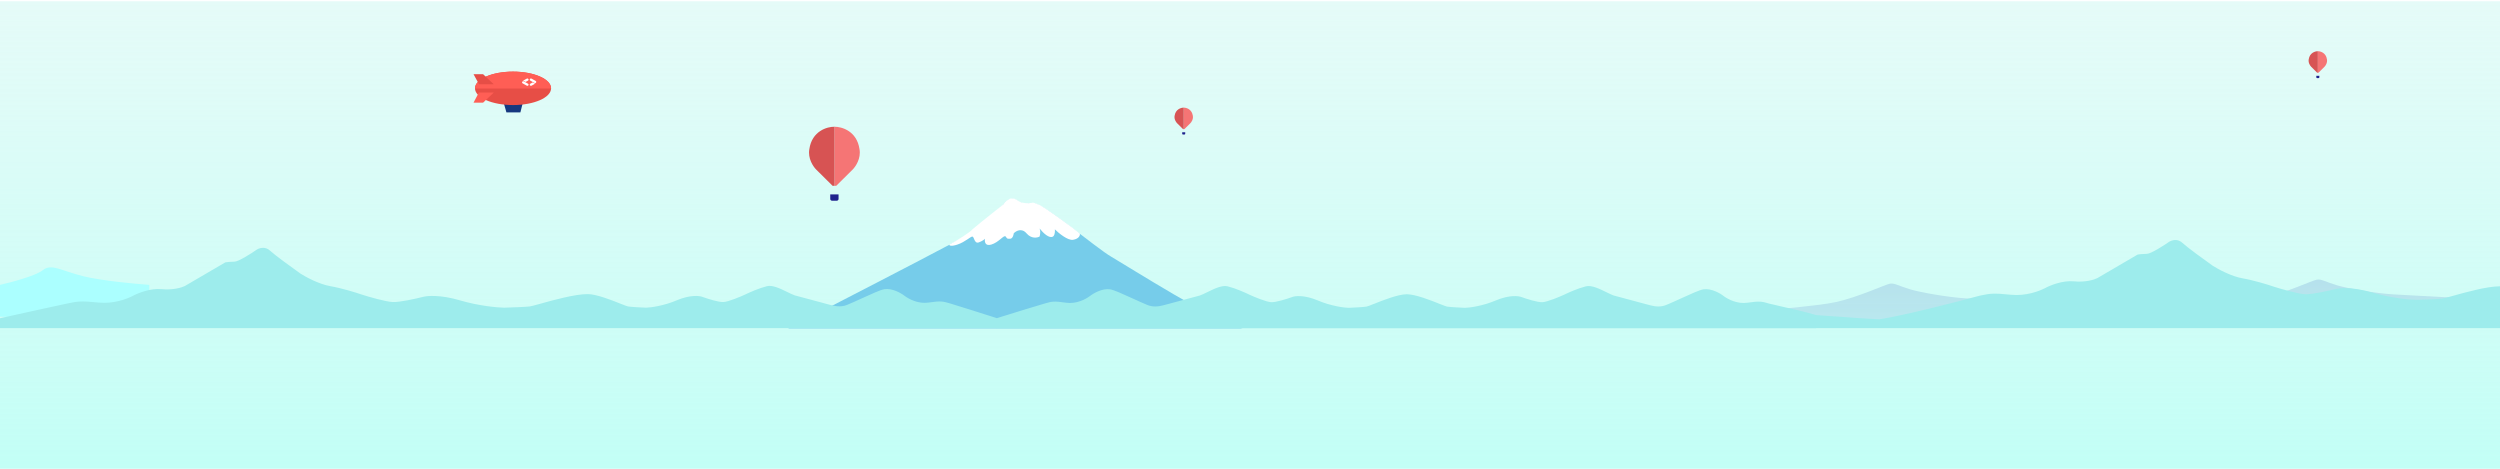
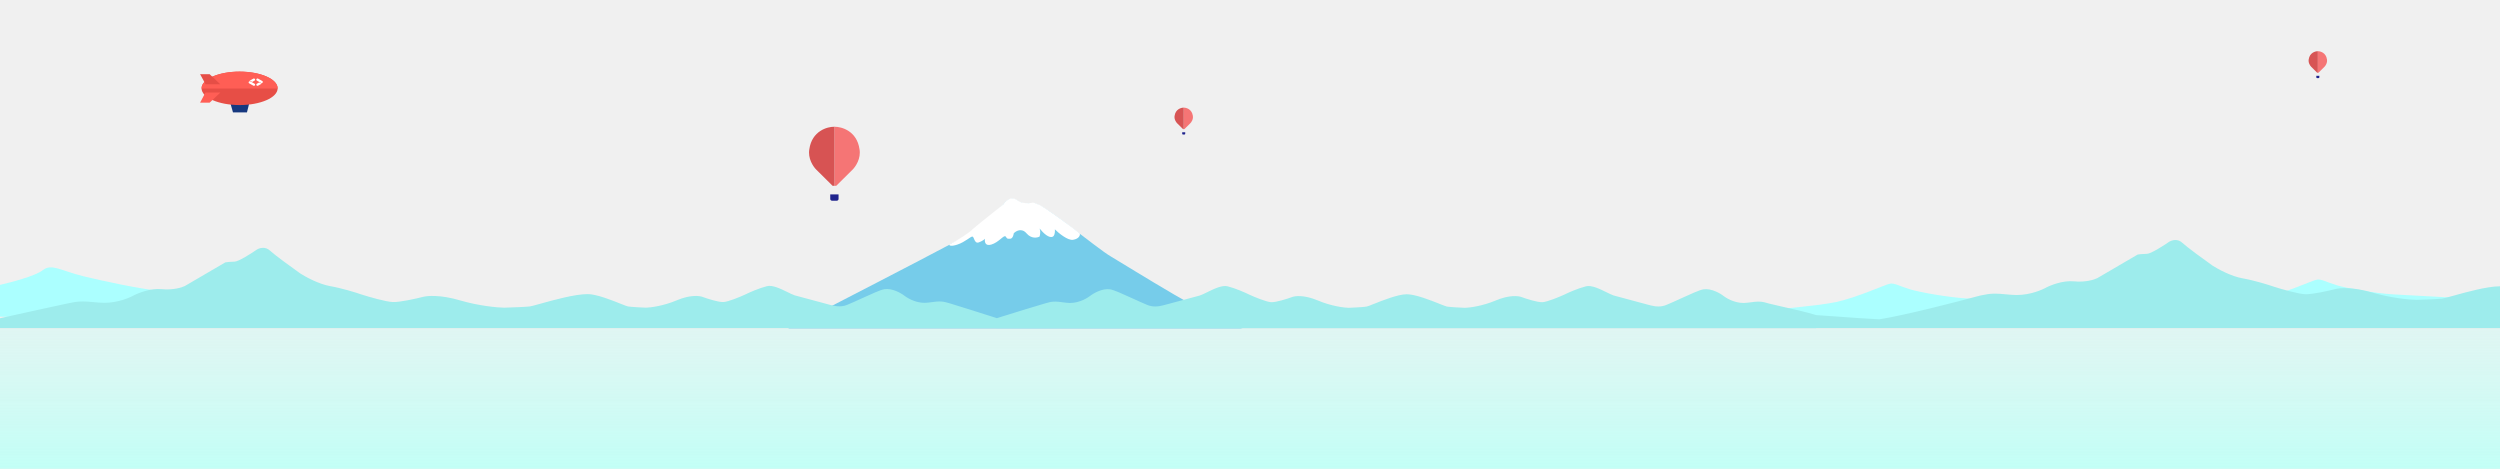
<svg xmlns="http://www.w3.org/2000/svg" viewBox="0 0 5760 1080" fill="none">
-   <rect width="5760" height="1080" fill="white" />
-   <path fill-rule="evenodd" clip-rule="evenodd" d="M1920 0H0V1080H1920H3840H5760V0H3840H1920Z" fill="white" />
-   <path d="M4230 696.001C4188.4 705.201 4045.67 717.168 3979.5 722.001V740.5H4776.5V696.001H4685C4647 694.001 4562.8 689.5 4530 687.5C4489 685 4425.5 674.001 4400.5 666.501C4375.5 659.001 4365.5 652.001 4355 653.501C4344.5 655.001 4282 684.501 4230 696.001Z" fill="#3C3CB5" />
-   <path d="M5213.5 686.704C5171.9 695.904 5029.17 707.871 4963 712.704V731.203H5760V686.704H5668.5C5630.5 684.704 5546.3 680.203 5513.5 678.203C5472.5 675.703 5409 664.704 5384 657.204C5359 649.704 5349 642.704 5338.5 644.204C5328 645.704 5265.5 675.204 5213.5 686.704Z" fill="#3C3CB5" />
-   <rect y="3" width="5760" height="1077" fill="url(#paint0_linear)" />
-   <path d="M2175.04 570.377C2134.37 592.353 1918.73 703.712 1816 756.644H2863C2810.95 748.692 2595.53 611.823 2560.1 591.341C2524.68 570.859 2401.07 464.834 2378.9 467.966C2361.16 470.472 2350.14 466.922 2346.85 464.834C2331.81 449.99 2317.13 462.986 2311.67 471.34C2230.22 548.449 2225.88 542.907 2175.04 570.377Z" fill="#76CCEA" />
+   <path d="M4230 696.001C4188.4 705.201 4045.67 717.168 3979.5 722.001V740.5H4776.5V696.001H4685C4647 694.001 4562.8 689.5 4530 687.5C4489 685 4425.5 674.001 4400.5 666.501C4375.5 659.001 4365.5 652.001 4355 653.501C4344.5 655.001 4282 684.501 4230 696.001Z" fill="#ABFFFF" />
+   <path d="M5213.5 686.704C5171.9 695.904 5029.17 707.871 4963 712.704V731.203H5760V686.704H5668.5C5630.5 684.704 5546.3 680.203 5513.5 678.203C5472.5 675.703 5409 664.704 5384 657.204C5359 649.704 5349 642.704 5338.5 644.204C5328 645.704 5265.5 675.204 5213.5 686.704Z" fill="#ABFFFF" />
+   <rect y="757" width="5760" height="323" fill="url(#paint0_linear)" />
+   <path d="M2175.04 570.378C2134.37 592.354 1918.73 703.713 1816 756.645H2863C2810.95 748.693 2595.53 611.824 2560.1 591.342C2524.68 570.86 2401.07 464.835 2378.9 467.967C2361.16 470.473 2350.14 466.923 2346.85 464.835C2331.81 449.991 2317.13 462.987 2311.67 471.341C2230.22 548.45 2225.88 542.908 2175.04 570.378Z" fill="#76CCEA" />
  <path d="M2205.55 563.596C2190.9 568.415 2187.08 565.604 2187 563.596C2204.91 554.358 2236.25 534.39 2240.49 528.414C2262.01 509.86 2310.92 472.221 2312.3 470.1C2315.97 463.353 2323.63 459.096 2327 457.811C2329.81 456.606 2337.46 455.835 2345.56 462.389C2353.65 468.944 2369.81 468.494 2376.88 467.45C2380.54 465.715 2387.89 468.815 2391.1 470.582C2398.33 470.1 2485.56 534.92 2487.49 537.571C2489.41 540.222 2487.49 550.101 2472.3 552.511C2460.16 554.439 2439.29 537.25 2430.38 528.414C2431.34 539.402 2427.89 544.077 2426.04 545.041C2417.28 550.071 2403.69 537.016 2395.25 526.483C2397.75 532.683 2396.51 540.813 2395.2 545.041C2389.81 548.013 2376.26 550.68 2365.07 537.571C2353.89 524.462 2340.82 532.109 2335.68 537.571C2335.27 541.748 2332.98 550.101 2327 550.101C2319.53 550.101 2320.98 550.101 2317.12 545.041C2313.27 539.981 2301.46 558.535 2283.63 563.596C2269.36 567.644 2268.21 556.286 2269.41 550.101C2267.96 551.708 2263.05 555.644 2254.95 558.535C2244.83 562.15 2244.59 545.523 2240.49 545.041C2236.4 544.559 2223.87 557.571 2205.55 563.596Z" fill="white" />
-   <path d="M98.426 622.593C81.891 635.62 25.919 650.509 0 656.324V729.603L344 736V656.324C310.863 653.998 234.156 646.786 192.423 636.551C140.258 623.756 119.096 606.309 98.426 622.593Z" fill="#ABFFFF" />
+   <path d="M98.426 622.593C81.891 635.62 25.919 650.509 0 656.324V729.603L344 736L360.5 669C327.363 666.674 234.156 646.786 192.423 636.551C140.258 623.756 119.096 606.309 98.426 622.593Z" fill="#ABFFFF" />
  <path fill-rule="evenodd" clip-rule="evenodd" d="M4565.44 680.374C4584.83 676.453 4592.5 674.901 4633.16 679.106C4667.71 682.68 4698.7 670.577 4711.36 664.078C4722.78 657.715 4752.17 645.638 4778.39 648.238C4804.6 650.837 4825.06 644.447 4832.01 640.927L4925.11 586.501C4928.09 585.959 4936.43 584.876 4945.96 584.876C4955.5 584.876 4984.69 566.192 4998.1 556.85C5003.56 553.466 5017.16 549.215 5027.89 559.287C5038.61 569.36 5079.03 598.685 5097.9 612.089C5110.06 619.941 5140.94 636.784 5167.16 641.333C5193.38 645.882 5225.75 655.955 5238.66 660.423C5256.04 665.973 5294.81 677.238 5310.9 677.888C5326.99 678.537 5363.78 670.306 5380.17 666.109C5390.1 663.266 5420.98 660.829 5465.07 673.826C5509.16 686.823 5551.46 690.614 5567.1 690.885C5582.25 690.479 5615.37 689.341 5626.69 688.042C5629.92 687.67 5638.83 685.183 5650.86 681.822C5680.88 673.437 5730.37 659.61 5760 659.61V756H4406.5H4356H4295.5H4184.5V756.328H3241.5H3241H2295V756L1354 756H0V733.255C44.438 723.371 137.783 702.711 155.658 699.137C156.967 698.875 158.221 698.622 159.428 698.377L159.443 698.374C178.831 694.453 186.501 692.901 227.156 697.106C261.714 700.68 292.696 688.577 305.358 682.078C316.777 675.715 346.171 663.638 372.387 666.238C398.603 668.837 419.06 662.447 426.011 658.927L519.108 604.501C522.087 603.959 530.428 602.876 539.961 602.876C549.495 602.876 578.69 584.192 592.096 574.85C597.557 571.466 611.162 567.215 621.887 577.287C632.611 587.36 673.028 616.685 691.895 630.089C704.06 637.941 734.943 654.784 761.159 659.333C787.376 663.882 819.748 673.955 832.658 678.423C850.036 683.973 888.814 695.238 904.901 695.888C920.988 696.537 957.78 688.306 974.165 684.109C984.095 681.266 1014.98 678.829 1059.07 691.826C1103.16 704.823 1145.46 708.614 1161.1 708.885C1176.25 708.479 1209.36 707.341 1220.69 706.042C1223.92 705.67 1232.83 703.183 1244.86 699.822C1274.88 691.436 1324.37 677.61 1354 677.61C1374.18 677.611 1408.73 691.373 1429.8 699.764L1429.8 699.765C1438.32 703.155 1444.63 705.668 1446.9 706.042C1454.79 707.342 1477.86 708.479 1488.42 708.885C1499.31 708.614 1528.79 704.824 1559.51 691.826C1590.24 678.829 1611.76 681.266 1618.68 684.109C1630.1 688.306 1655.73 696.538 1666.94 695.888C1678.15 695.238 1705.17 683.974 1717.28 678.423C1726.28 673.955 1748.84 663.882 1767.11 659.333C1779.99 656.125 1798.52 665.233 1813.94 672.81C1820.38 675.978 1826.28 678.878 1831 680.499L1915.17 703.082C1927.34 706.347 1939.88 707.219 1951.56 702.495C1961.35 698.537 1973.61 692.925 1985.91 687.289C2007.44 677.432 2029.12 667.503 2038.01 666.238C2056.28 663.639 2076.76 675.715 2084.72 682.078C2093.54 688.577 2115.13 700.681 2139.21 697.107C2167.54 692.902 2172.89 694.453 2186.4 698.375C2187.24 698.62 2188.12 698.874 2189.03 699.137C2201.39 702.684 2265.52 723.049 2296.77 733.021C2328.48 722.937 2394.24 702.973 2406.47 699.465C2407.38 699.203 2408.26 698.948 2409.1 698.703C2422.61 694.781 2427.96 693.23 2456.29 697.435C2480.37 701.009 2501.96 688.905 2510.78 682.407C2518.74 676.043 2539.22 663.967 2557.49 666.566C2566.38 667.831 2588.06 677.76 2609.59 687.618C2621.89 693.253 2634.15 698.865 2643.94 702.823C2655.62 707.547 2668.16 706.675 2680.33 703.41L2764.5 680.827C2769.22 679.206 2775.12 676.306 2781.56 673.138C2796.98 665.561 2815.51 656.453 2828.39 659.661C2846.66 664.21 2869.22 674.283 2878.22 678.751C2890.33 684.302 2917.35 695.566 2928.56 696.216C2939.77 696.866 2965.4 688.634 2976.82 684.437C2983.74 681.594 3005.26 679.157 3035.99 692.154C3066.71 705.152 3096.19 708.943 3107.08 709.213C3117.64 708.807 3140.71 707.67 3148.6 706.37C3150.87 705.996 3157.18 703.483 3165.69 700.093L3165.7 700.092C3186.59 691.77 3220.76 678.164 3241 677.941V677.939L3241.25 677.939L3241.5 677.939V677.941C3261.74 678.164 3295.91 691.77 3316.8 700.092L3316.81 700.093C3325.32 703.483 3331.63 705.996 3333.9 706.37C3341.79 707.67 3364.86 708.807 3375.42 709.213C3386.31 708.943 3415.79 705.152 3446.51 692.154C3477.24 679.157 3498.76 681.594 3505.68 684.437C3517.1 688.634 3542.73 696.866 3553.94 696.216C3565.15 695.566 3592.17 684.302 3604.28 678.751C3613.28 674.283 3635.84 664.21 3654.11 659.661C3666.99 656.453 3685.52 665.561 3700.94 673.138C3707.38 676.306 3713.28 679.206 3718 680.827L3802.17 703.41C3814.34 706.675 3826.88 707.547 3838.56 702.823C3848.35 698.865 3860.61 693.253 3872.91 687.618C3894.44 677.76 3916.12 667.831 3925.01 666.566C3943.28 663.967 3963.76 676.043 3971.72 682.407C3980.54 688.905 4002.13 701.009 4026.21 697.435C4054.54 693.23 4059.89 694.781 4073.4 698.703C4074.24 698.948 4075.12 699.203 4076.03 699.465C4080.27 700.68 4090.57 702.993 4103.55 705.904L4103.58 705.91L4103.58 705.911C4128.79 711.566 4164.07 719.478 4184.5 726C4198.8 726.854 4216.54 728.154 4235.73 729.561C4266.13 731.79 4300.19 734.287 4330.06 735.704C4387.88 726.485 4503.23 696.971 4561.66 681.137C4562.97 680.874 4564.23 680.62 4565.44 680.374Z" fill="#9DECEC" />
-   <path d="M1166.79 258.999L1159.6 233.594H1205.33L1198.97 258.999H1166.79Z" fill="#16387F" />
-   <ellipse cx="1182.03" cy="203.532" rx="87.649" ry="38.532" fill="#E74E46" />
-   <path fill-rule="evenodd" clip-rule="evenodd" d="M1269.68 203.955C1269.68 203.814 1269.68 203.673 1269.68 203.532C1269.68 182.251 1230.44 165 1182.03 165C1133.63 165 1094.39 182.251 1094.39 203.532C1094.39 203.673 1094.39 203.814 1094.39 203.955H1269.68Z" fill="#FF5E55" />
-   <path d="M1137.58 194.216H1103.7L1091 170.928H1113.02L1137.58 194.216Z" fill="#E64E46" />
-   <path d="M1137.58 213.27H1103.28L1091 236.558H1113.02L1137.58 213.27Z" fill="#FF5E55" />
-   <path opacity="0.998" d="M1213.71 197.407L1204.21 192.092C1202.89 191.358 1202.44 189.733 1203.2 188.462C1203.96 187.191 1205.64 186.755 1206.95 187.489L1216.45 192.804C1217.77 193.537 1218.22 195.163 1217.46 196.434C1216.7 197.705 1215.02 198.14 1213.71 197.407Z" fill="white" />
-   <path opacity="0.998" d="M1223.3 197.764C1222.82 197.764 1222.36 197.645 1221.94 197.419C1221.52 197.188 1221.17 196.848 1220.92 196.434C1220.74 196.138 1220.62 195.808 1220.57 195.465C1220.53 195.122 1220.55 194.773 1220.64 194.439C1220.73 194.094 1220.89 193.771 1221.11 193.49C1221.33 193.209 1221.61 192.976 1221.92 192.804L1227.31 189.791L1231.43 192.092C1231.84 192.322 1232.3 192.445 1232.78 192.448C1233.25 192.452 1233.71 192.337 1234.13 192.114L1224.67 197.407C1224.25 197.641 1223.78 197.764 1223.3 197.764ZM1234.86 191.544C1235.05 191.334 1235.21 191.095 1235.32 190.836C1235.21 191.096 1235.05 191.335 1234.86 191.544ZM1235.53 189.587C1235.51 189.264 1235.42 188.949 1235.28 188.658C1235.42 188.949 1235.51 189.264 1235.53 189.587H1235.53ZM1234.5 187.704C1234.39 187.625 1234.28 187.553 1234.17 187.489L1234.13 187.467C1234.26 187.536 1234.38 187.615 1234.5 187.704L1234.5 187.704Z" fill="white" />
-   <path opacity="0.998" d="M1221.92 185.771L1231.43 191.086C1232.74 191.82 1234.42 191.384 1235.17 190.113C1235.93 188.842 1235.48 187.217 1234.17 186.482L1224.67 181.168C1223.35 180.434 1221.68 180.869 1220.92 182.14C1220.16 183.411 1220.61 185.037 1221.92 185.771Z" fill="white" />
-   <path opacity="0.998" d="M1202.96 189.572C1202.88 189.339 1202.84 189.096 1202.83 188.851C1202.84 189.096 1202.88 189.339 1202.96 189.572V189.572ZM1211.06 188.786L1206.95 186.484C1206.54 186.255 1206.07 186.132 1205.6 186.128C1205.13 186.124 1204.67 186.238 1204.25 186.46L1213.71 181.169C1214.13 180.937 1214.59 180.815 1215.07 180.813C1215.55 180.81 1216.02 180.929 1216.43 181.157C1216.86 181.388 1217.21 181.728 1217.46 182.142C1217.64 182.438 1217.75 182.768 1217.8 183.111C1217.85 183.454 1217.83 183.803 1217.74 184.138C1217.64 184.483 1217.48 184.805 1217.26 185.086C1217.04 185.367 1216.77 185.6 1216.45 185.772L1211.06 188.786H1211.06ZM1203.24 187.389C1203.29 187.308 1203.35 187.231 1203.41 187.156C1203.35 187.231 1203.29 187.308 1203.24 187.389Z" fill="white" />
+   <path d="M536.794 258.999L529.596 233.594H575.325L568.974 258.999H536.794Z" fill="#16387F" />
+   <ellipse cx="552.034" cy="203.532" rx="87.649" ry="38.532" fill="#E74E46" />
+   <path fill-rule="evenodd" clip-rule="evenodd" d="M639.678 203.955C639.681 203.814 639.683 203.673 639.683 203.532C639.683 182.251 600.441 165 552.034 165C503.627 165 464.386 182.251 464.386 203.532C464.386 203.673 464.387 203.814 464.391 203.955H639.678Z" fill="#FF5E55" />
+   <path d="M507.577 194.216H473.703L461 170.928H483.018L507.577 194.216Z" fill="#E64E46" />
+   <path d="M507.577 213.271H473.279L461 236.559H483.018L507.577 213.271Z" fill="#FF5E55" />
+   <path opacity="0.998" d="M583.71 197.407L574.206 192.092C572.894 191.358 572.444 189.733 573.202 188.462C573.959 187.191 575.638 186.755 576.95 187.489L586.454 192.804C587.766 193.537 588.216 195.163 587.458 196.434C586.701 197.705 585.022 198.14 583.71 197.407Z" fill="white" />
+   <path opacity="0.998" d="M593.297 197.765C592.824 197.765 592.358 197.646 591.942 197.42C591.519 197.189 591.166 196.849 590.918 196.435C590.74 196.139 590.623 195.809 590.575 195.466C590.527 195.123 590.548 194.774 590.639 194.439C590.732 194.095 590.893 193.772 591.114 193.491C591.334 193.21 591.61 192.977 591.923 192.805L597.311 189.792L601.426 192.093C601.839 192.323 602.303 192.446 602.776 192.449C603.248 192.453 603.714 192.338 604.13 192.115L594.666 197.408C594.248 197.642 593.776 197.765 593.297 197.765ZM604.861 191.545C605.051 191.335 605.206 191.096 605.321 190.837C605.207 191.097 605.052 191.336 604.861 191.545ZM605.534 189.588C605.508 189.265 605.422 188.95 605.28 188.659C605.423 188.95 605.509 189.265 605.534 189.588H605.534ZM604.498 187.705C604.394 187.626 604.284 187.554 604.17 187.49L604.13 187.468C604.259 187.537 604.382 187.616 604.498 187.705L604.498 187.705Z" fill="white" />
+   <path opacity="0.998" d="M591.922 185.772L601.426 191.087C602.739 191.821 604.417 191.385 605.174 190.114C605.932 188.843 605.482 187.218 604.17 186.483L594.666 181.169C593.354 180.435 591.676 180.87 590.918 182.141C590.16 183.412 590.61 185.038 591.922 185.772Z" fill="white" />
+   <path opacity="0.998" d="M572.956 189.572C572.881 189.339 572.84 189.096 572.834 188.851C572.84 189.096 572.881 189.339 572.956 189.572V189.572ZM581.064 188.786L576.949 186.484C576.537 186.255 576.074 186.132 575.602 186.128C575.13 186.124 574.665 186.238 574.249 186.46L583.71 181.169C584.126 180.937 584.594 180.815 585.07 180.813C585.546 180.81 586.015 180.929 586.433 181.157C586.856 181.388 587.21 181.728 587.457 182.142C587.636 182.438 587.753 182.768 587.801 183.111C587.849 183.454 587.827 183.803 587.737 184.138C587.644 184.483 587.482 184.805 587.262 185.086C587.041 185.367 586.766 185.6 586.453 185.772L581.064 188.786H581.064ZM573.243 187.389C573.295 187.308 573.35 187.231 573.41 187.156C573.35 187.231 573.295 187.308 573.243 187.389Z" fill="white" />
  <path d="M1922.46 428.079H1926.75L1964.4 390.757C1971.34 383.931 1984.22 364.929 1980.26 343.527C1974.18 301.78 1939.19 291.783 1922.46 292.004V428.079Z" fill="#F57575" />
  <path d="M1922.54 428.083H1918.25L1880.6 390.761C1873.66 383.935 1860.78 364.933 1864.74 343.531C1870.82 301.784 1905.81 291.787 1922.54 292.007V428.083Z" fill="#D75353" />
-   <path d="M1912.88 447.896H1932.04V458.429C1932.04 460.638 1930.25 462.429 1928.04 462.429H1916.88C1914.67 462.429 1912.88 460.638 1912.88 458.429V447.896Z" fill="#1F238D" />
-   <path d="M2727.27 297.504H2728.83L2742.53 283.927C2745.05 281.444 2749.74 274.531 2748.29 266.745C2746.08 251.558 2733.35 247.921 2727.27 248.001V297.504Z" fill="#F57575" />
-   <path d="M2727.3 297.506H2725.73L2712.04 283.929C2709.51 281.446 2704.83 274.533 2706.27 266.747C2708.48 251.56 2721.21 247.923 2727.3 248.003V297.506Z" fill="#D75454" />
+   <path d="M1912.88 447.896H1932.04V458.428C1932.04 460.637 1930.25 462.428 1928.04 462.428H1916.88C1914.67 462.428 1912.88 460.637 1912.88 458.428V447.896Z" fill="#1F238D" />
+   <path d="M2727.27 297.504H2728.83L2742.53 283.927C2745.05 281.444 2749.74 274.531 2748.29 266.745C2746.08 251.558 2733.36 247.921 2727.27 248.001V297.504Z" fill="#F57575" />
+   <path d="M2727.3 297.505H2725.73L2712.04 283.928C2709.51 281.445 2704.83 274.532 2706.27 266.746C2708.48 251.559 2721.21 247.922 2727.3 248.002V297.505Z" fill="#D75454" />
  <path d="M2723.78 304.713H2730.75V308.192C2730.75 309.19 2729.94 310 2728.94 310H2725.59C2724.59 310 2723.78 309.19 2723.78 308.192V304.713Z" fill="#1F238D" />
-   <path d="M5340.27 167.504H5341.83L5355.53 153.927C5358.05 151.444 5362.74 144.531 5361.29 136.745C5359.08 121.558 5346.35 117.921 5340.27 118.001V167.504Z" fill="#F57575" />
-   <path d="M5340.3 167.506H5338.73L5325.04 153.929C5322.51 151.446 5317.83 144.533 5319.27 136.747C5321.48 121.56 5334.21 117.923 5340.3 118.003V167.506Z" fill="#D75454" />
+   <path d="M5340.27 167.504H5341.83L5355.53 153.927C5358.05 151.444 5362.74 144.531 5361.29 136.745C5359.08 121.558 5346.36 117.921 5340.27 118.001V167.504Z" fill="#F57575" />
+   <path d="M5340.3 167.505H5338.73L5325.04 153.928C5322.51 151.445 5317.83 144.532 5319.27 136.746C5321.48 121.559 5334.21 117.922 5340.3 118.002V167.505Z" fill="#D75454" />
  <path d="M5336.78 174.713H5343.75V178.192C5343.75 179.19 5342.94 180 5341.94 180H5338.59C5337.59 180 5336.78 179.19 5336.78 178.192V174.713Z" fill="#1F238D" />
  <defs>
-     <linearGradient id="paint0_linear" x1="2880" y1="3" x2="2880" y2="1080" gradientUnits="userSpaceOnUse">
+     <linearGradient id="paint0_linear" x1="2880" y1="757" x2="2880" y2="1080" gradientUnits="userSpaceOnUse">
      <stop stop-color="#D7F9F4" stop-opacity="0.65" />
      <stop offset="1" stop-color="#C2FFF6" />
    </linearGradient>
  </defs>
</svg>
